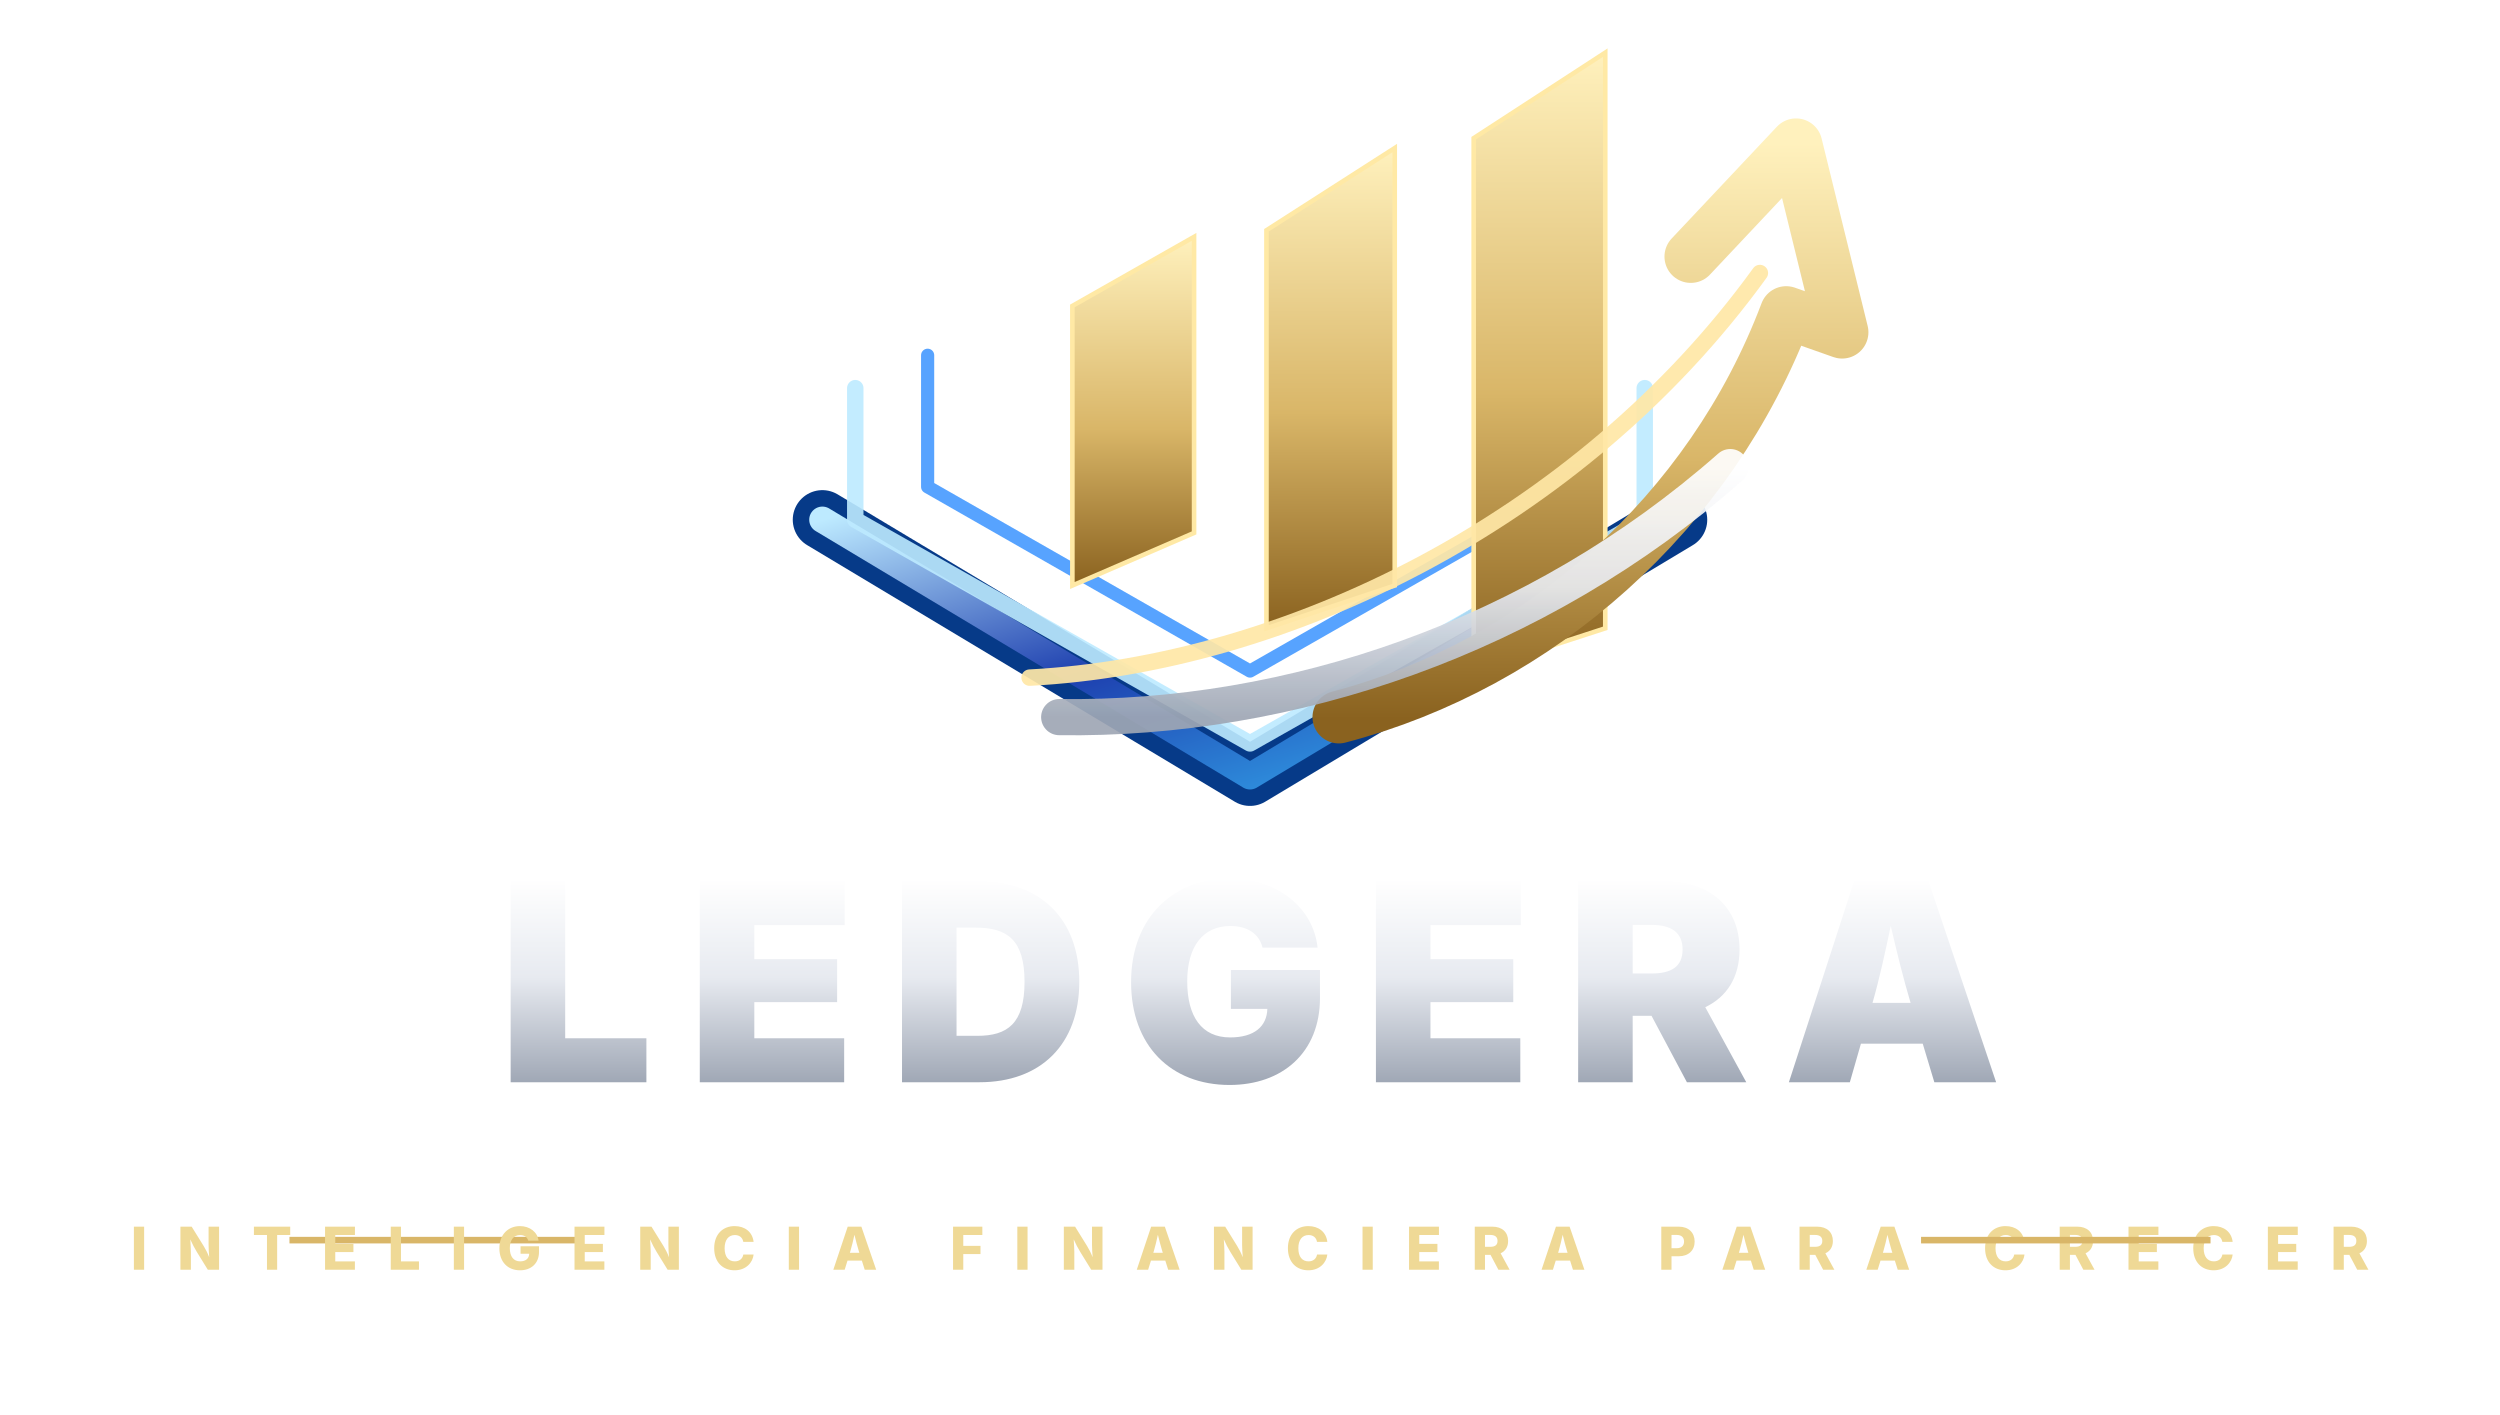
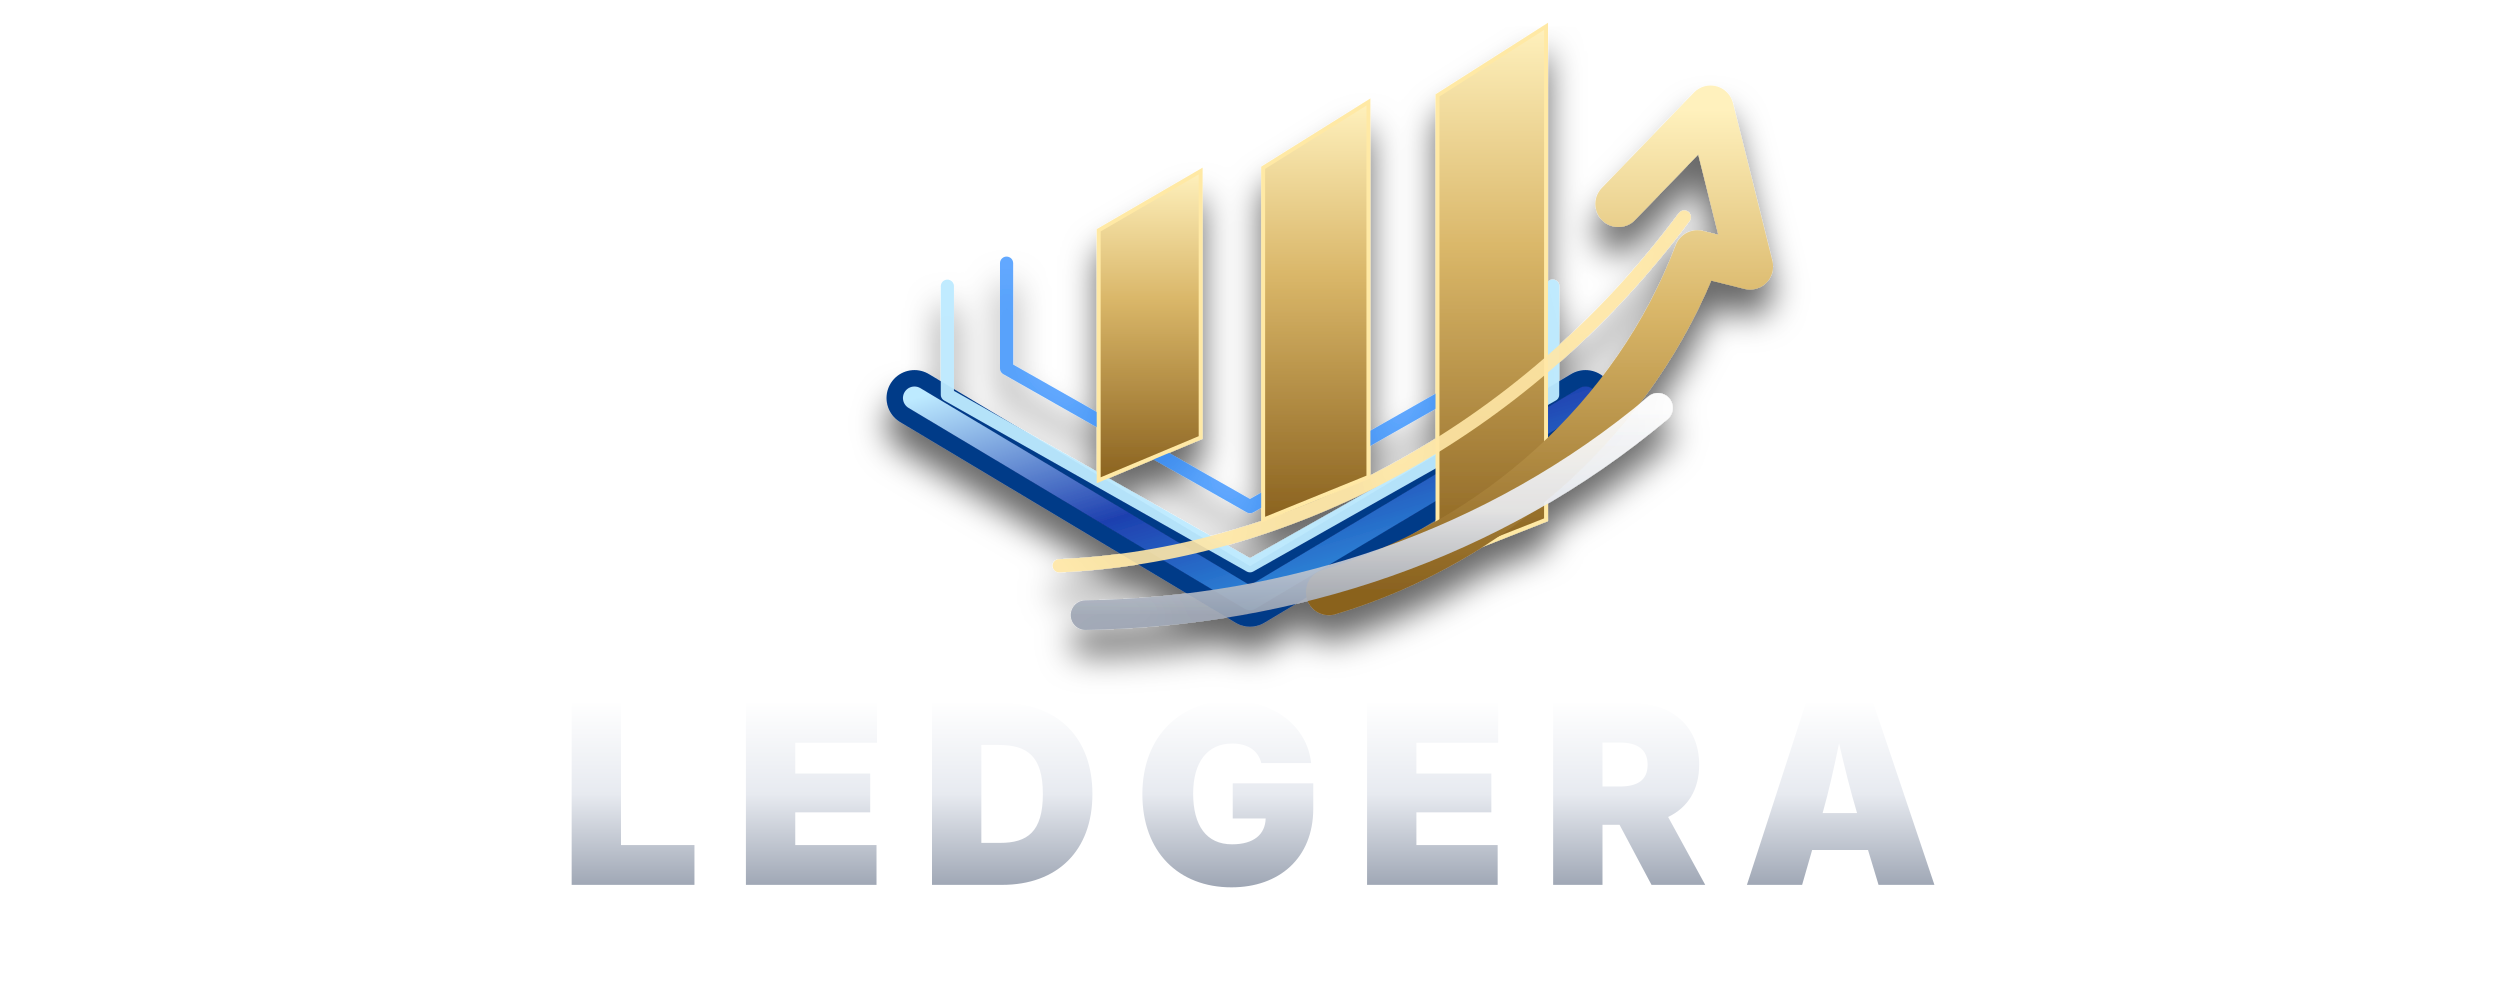
- <svg xmlns="http://www.w3.org/2000/svg" width="760" height="430" viewBox="0 0 760 430" role="img" aria-labelledby="title desc">
+ <svg xmlns="http://www.w3.org/2000/svg" width="760" height="300" viewBox="0 0 760 300" role="img" aria-labelledby="title desc">
  <defs>
    <linearGradient id="gold" x1="0" y1="0" x2="0" y2="1">
      <stop offset="0" stop-color="#FFF1BD" />
-       <stop offset="0.55" stop-color="#D9B668" />
+       <stop offset="0.42" stop-color="#D9B668" />
      <stop offset="1" stop-color="#8A621F" />
-     </linearGradient>
-     <linearGradient id="silver" x1="0" y1="0" x2="0" y2="1">
-       <stop offset="0" stop-color="#FFFFFF" />
-       <stop offset="0.48" stop-color="#E7EAF0" />
-       <stop offset="1" stop-color="#9EA6B4" />
    </linearGradient>
    <linearGradient id="blue" x1="0" y1="0" x2="1" y2="1">
      <stop offset="0" stop-color="#BDEAFF" />
      <stop offset="0.45" stop-color="#1E40AF" />
      <stop offset="1" stop-color="#38BDF8" />
    </linearGradient>
+     <linearGradient id="silver" x1="0" y1="0" x2="0" y2="1">
+       <stop offset="0" stop-color="#FFFFFF" />
+       <stop offset="0.5" stop-color="#E7EAF0" />
+       <stop offset="1" stop-color="#9EA6B4" />
+     </linearGradient>
+     <filter id="shadow" x="-20%" y="-20%" width="140%" height="150%">
+       <feDropShadow dx="0" dy="8" stdDeviation="5" flood-color="#000000" flood-opacity="0.6" />
+     </filter>
  </defs>
-   <rect width="760" height="430" fill="transparent" />
-   <g>
-     <path d="M250 158 L380 236 L510 158" fill="none" stroke="#063A88" stroke-width="18" stroke-linecap="round" stroke-linejoin="round" />
-     <path d="M250 158 L380 236 L510 158" fill="none" stroke="url(#blue)" stroke-width="8" stroke-linecap="round" stroke-linejoin="round" />
-     <path d="M260 118 L260 158 L380 226 L500 158 L500 118" fill="none" stroke="#BDEAFF" stroke-width="5" stroke-linecap="round" stroke-linejoin="round" opacity="0.9" />
-     <path d="M282 108 L282 148 L380 204 L478 148 L478 108" fill="none" stroke="#2D8CFF" stroke-width="4" stroke-linecap="round" stroke-linejoin="round" opacity="0.8" />
-     <path d="M326 93 L363 72 V162 L326 178 Z" fill="url(#gold)" stroke="#FFE9A5" stroke-width="1.4" />
-     <path d="M385 70 L424 45 V178 L385 191 Z" fill="url(#gold)" stroke="#FFE9A5" stroke-width="1.4" />
-     <path d="M448 42 L488 16 V191 L448 204 Z" fill="url(#gold)" stroke="#FFE9A5" stroke-width="1.4" />
-     <path d="M514 78 L546 44 L560 101 L543 95 C520 156 468 202 407 218" fill="none" stroke="url(#gold)" stroke-width="16" stroke-linecap="round" stroke-linejoin="round" />
-     <path d="M313 206 C390 202 480 159 535 83" fill="none" stroke="#FFE7A6" stroke-width="5" stroke-linecap="round" opacity="0.92" />
-     <path d="M322 218 C392 219 467 194 526 142" fill="none" stroke="url(#silver)" stroke-width="11" stroke-linecap="round" opacity="0.92" />
+   <rect width="760" height="300" fill="transparent" />
+   <g transform="translate(0 -12)" filter="url(#shadow)">
+     <path d="M278 133 L380 194 L482 133" fill="none" stroke="#063A88" stroke-width="17" stroke-linecap="round" stroke-linejoin="round" />
+     <path d="M278 133 L380 194 L482 133" fill="none" stroke="url(#blue)" stroke-width="7" stroke-linecap="round" stroke-linejoin="round" />
+     <path d="M288 99 L288 132 L380 184 L472 132 L472 99" fill="none" stroke="#BDEAFF" stroke-width="4" stroke-linecap="round" stroke-linejoin="round" opacity="0.95" />
+     <path d="M306 92 L306 124 L380 166 L454 124 L454 92" fill="none" stroke="#2D8CFF" stroke-width="4" stroke-linecap="round" stroke-linejoin="round" opacity="0.75" />
+     <path d="M334 82 L365 64 V145 L334 158 Z" fill="url(#gold)" stroke="#FFE9A5" stroke-width="1.2" />
+     <path d="M384 63 L416 43 V157 L384 170 Z" fill="url(#gold)" stroke="#FFE9A5" stroke-width="1.2" />
+     <path d="M437 41 L470 20 V170 L437 183 Z" fill="url(#gold)" stroke="#FFE9A5" stroke-width="1.2" />
+     <path d="M492 74 L520 45 L532 93 L516 89 C497 139 454 177 404 192" fill="none" stroke="url(#gold)" stroke-width="14" stroke-linecap="round" stroke-linejoin="round" />
+     <path d="M322 184 C390 181 462 145 512 78" fill="none" stroke="#FFE7A6" stroke-width="4" stroke-linecap="round" opacity="0.9" />
+     <path d="M330 199 C392 198 454 178 504 136" fill="none" stroke="url(#silver)" stroke-width="9" stroke-linecap="round" opacity="0.92" />
  </g>
-   <text x="380" y="329" text-anchor="middle" fill="url(#silver)" font-family="Space Grotesk, Manrope, Inter, Arial, sans-serif" font-size="84" font-weight="900" letter-spacing="10">LEDGERA</text>
-   <line x1="88" y1="377" x2="176" y2="377" stroke="#D9B668" stroke-width="2" />
-   <text x="380" y="386" text-anchor="middle" fill="#EFD996" font-family="Inter, Manrope, Arial, sans-serif" font-size="18" font-weight="800" letter-spacing="9">INTELIGENCIA FINANCIERA PARA CRECER</text>
-   <line x1="584" y1="377" x2="672" y2="377" stroke="#D9B668" stroke-width="2" />
+   <text x="380" y="269" text-anchor="middle" fill="url(#silver)" font-family="Space Grotesk, Manrope, Inter, Arial, sans-serif" font-size="76" font-weight="900" letter-spacing="10">LEDGERA</text>
</svg>
